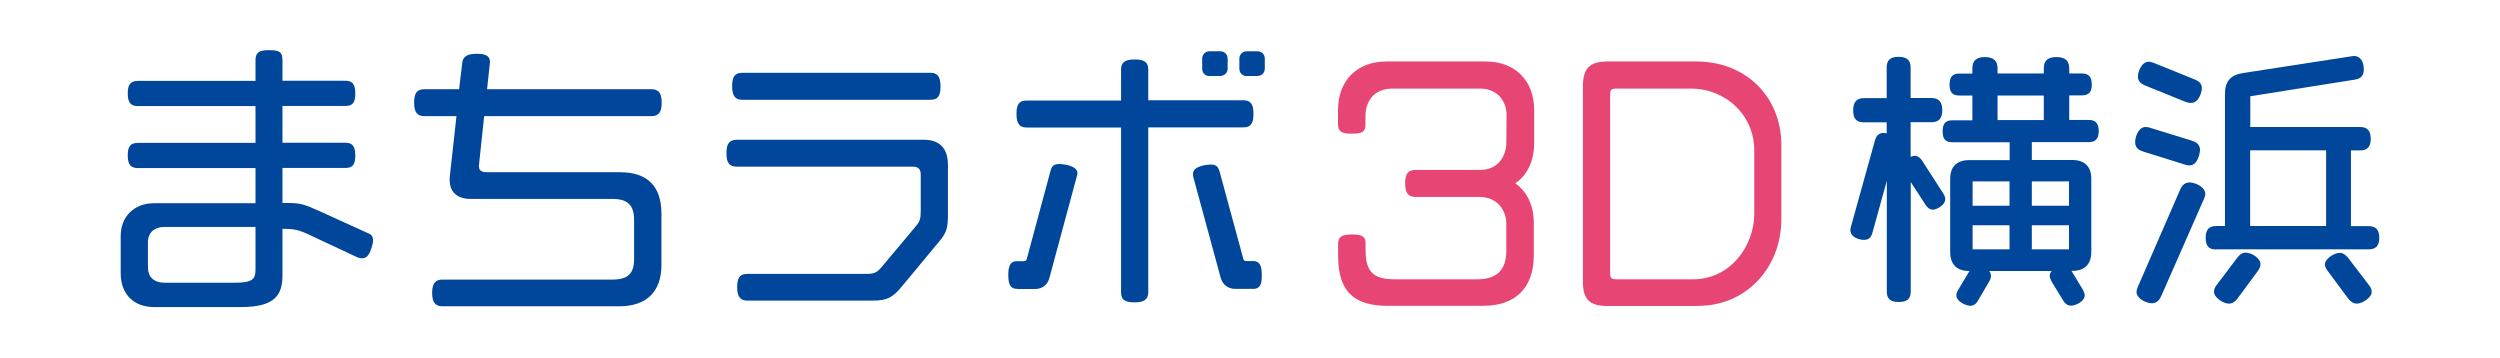
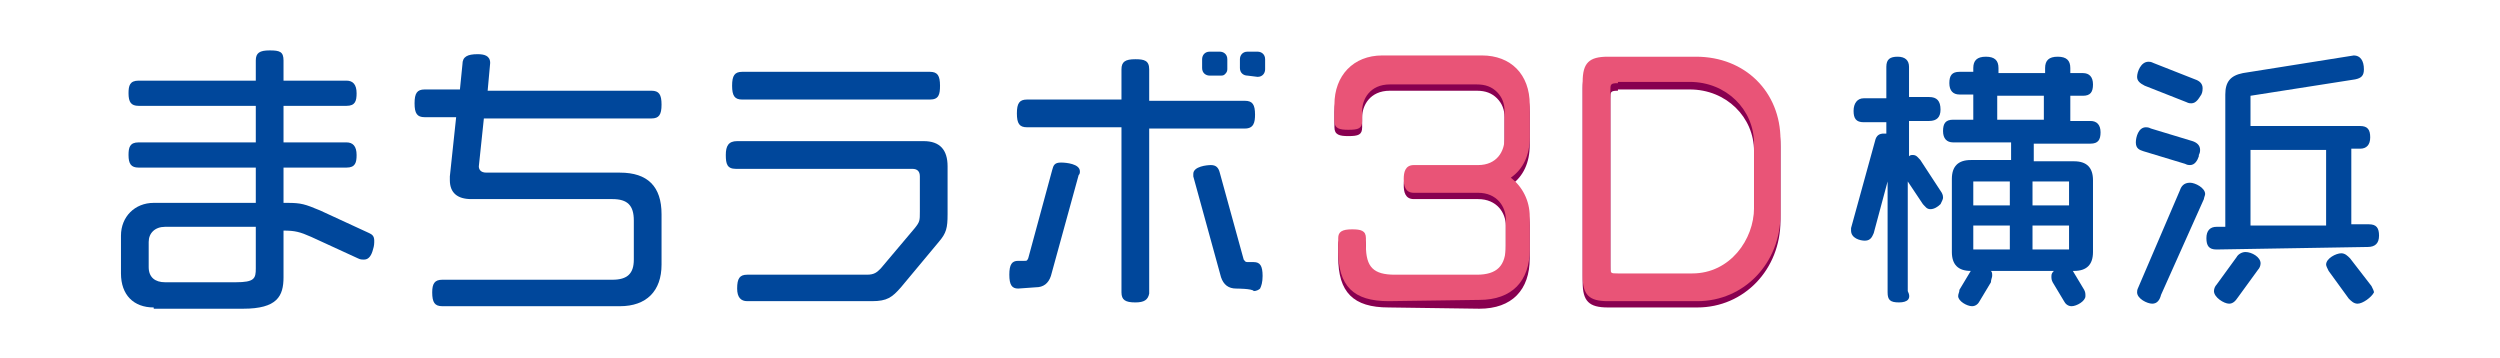
- <svg xmlns="http://www.w3.org/2000/svg" version="1.1" id="レイヤー_1" x="0px" y="0px" viewBox="0 0 198.43 28.35" style="enable-background:new 0 0 198.43 28.35;" xml:space="preserve">
+ <svg xmlns="http://www.w3.org/2000/svg" version="1.1" id="レイヤー_1" x="0px" y="0px" viewBox="0 0 198.4 28.4" style="enable-background:new 0 0 198.4 28.4;" xml:space="preserve">
  <style type="text/css">
	.st0{fill:#00479B;}
- 	.st1{fill:#E74573;}
+ 	.st1{fill:#880050;}
+ 	.st2{fill:#E95477;}
</style>
  <g>
    <g>
-       <path class="st0" d="M12.21,24.37c-1.6,0-2.63-1.04-2.63-2.66v-2.99c0-1.53,1.08-2.59,2.63-2.59h8.07v-2.79h-9.34    c-0.57,0-0.8-0.29-0.8-1c0-0.6,0.14-1,0.8-1h9.34V8.42h-9.34c-0.57,0-0.8-0.29-0.8-1c0-0.6,0.14-1,0.8-1h9.34V4.78    c0-0.6,0.27-0.8,1.07-0.8c0.79,0,1.07,0.12,1.07,0.8v1.63h5.01c0.55,0,0.77,0.29,0.77,1c0,0.63-0.13,1-0.77,1h-5.01v2.92h5.01    c0.55,0,0.77,0.29,0.77,1c0,0.63-0.13,1-0.77,1h-5.01v2.78h0.34c1.11,0,1.39,0.11,2.58,0.64l3.85,1.75    c0.22,0.08,0.42,0.21,0.42,0.58c0,0.17-0.05,0.39-0.15,0.67c-0.13,0.39-0.31,0.75-0.7,0.75c-0.17,0-0.33-0.04-0.49-0.12    l-3.67-1.72c-0.91-0.43-1.28-0.5-2.18-0.5v3.69c0,1.51-0.55,2.52-3.25,2.52H12.21z M13.07,18.01c-0.83,0-1.33,0.46-1.33,1.22v1.97    c0,0.79,0.48,1.24,1.33,1.24h5.56c1.49,0,1.65-0.33,1.65-1.08v-3.35H13.07z" />
+       <path class="st0" d="M12.2,24.4c-1.6,0-2.6-1-2.6-2.7v-3c0-1.5,1.1-2.6,2.6-2.6h8.1v-2.8h-9.3c-0.6,0-0.8-0.3-0.8-1    c0-0.6,0.1-1,0.8-1h9.3V8.4h-9.3c-0.6,0-0.8-0.3-0.8-1c0-0.6,0.1-1,0.8-1h9.3V4.8c0-0.6,0.3-0.8,1.1-0.8c0.8,0,1.1,0.1,1.1,0.8    v1.6h5c0.5,0,0.8,0.3,0.8,1c0,0.6-0.1,1-0.8,1h-5v2.9h5c0.5,0,0.8,0.3,0.8,1c0,0.6-0.1,1-0.8,1h-5v2.8h0.3c1.1,0,1.4,0.1,2.6,0.6    l3.9,1.8c0.2,0.1,0.4,0.2,0.4,0.6c0,0.2,0,0.4-0.1,0.7c-0.1,0.4-0.3,0.8-0.7,0.8c-0.2,0-0.3,0-0.5-0.1l-3.7-1.7    c-0.9-0.4-1.3-0.5-2.2-0.5v3.7c0,1.5-0.5,2.5-3.2,2.5H12.2z M13.1,18c-0.8,0-1.3,0.5-1.3,1.2v2c0,0.8,0.5,1.2,1.3,1.2h5.6    c1.5,0,1.6-0.3,1.6-1.1V18C20.3,18,13.1,18,13.1,18z" />
    </g>
    <g>
-       <path class="st0" d="M35.12,24.31c-0.58,0-0.82-0.32-0.82-1.07c0-0.73,0.25-1.05,0.82-1.05h13.47c1.25,0,1.74-0.46,1.74-1.65    v-3.08c0-1.17-0.51-1.67-1.7-1.67H37.37c-1.08,0-1.68-0.54-1.68-1.52c0-0.1,0-0.21,0.02-0.34l0.52-4.71h-2.54    c-0.58,0-0.82-0.32-0.82-1.07c0-0.77,0.23-1.07,0.82-1.07h2.75l0.24-2.03c0.05-0.56,0.38-0.78,1.16-0.78    c0.55,0,1.05,0.08,1.05,0.66l-0.23,2.15H51.7c0.58,0,0.82,0.32,0.82,1.07c0,0.76-0.24,1.07-0.82,1.07H38.43l-0.42,3.95    c0,0.21,0.06,0.5,0.61,0.5h10.59c2.18,0,3.29,1.11,3.29,3.29v4.08c0,2.11-1.19,3.27-3.34,3.27H35.12z" />
+       <path class="st0" d="M35.1,24.3c-0.6,0-0.8-0.3-0.8-1.1c0-0.7,0.2-1,0.8-1h13.5c1.2,0,1.7-0.5,1.7-1.6v-3.1c0-1.2-0.5-1.7-1.7-1.7    H37.4c-1.1,0-1.7-0.5-1.7-1.5c0-0.1,0-0.2,0-0.3l0.5-4.7h-2.5c-0.6,0-0.8-0.3-0.8-1.1c0-0.8,0.2-1.1,0.8-1.1h2.8l0.2-2    c0-0.6,0.4-0.8,1.2-0.8c0.5,0,1,0.1,1,0.7l-0.2,2.2h13c0.6,0,0.8,0.3,0.8,1.1c0,0.8-0.2,1.1-0.8,1.1H38.4L38,13.2    c0,0.2,0.1,0.5,0.6,0.5h10.6c2.2,0,3.3,1.1,3.3,3.3V21c0,2.1-1.2,3.3-3.3,3.3H35.1z" />
    </g>
    <g>
-       <path class="st0" d="M59.31,23.86c-0.55,0-0.8-0.32-0.8-1.05c0-0.77,0.22-1.07,0.8-1.07h9.55c0.56,0,0.81-0.18,1.07-0.49l2.7-3.22    c0.39-0.45,0.45-0.63,0.45-1.34v-2.83c0-0.43-0.19-0.63-0.61-0.63H58.5c-0.7,0-0.84-0.43-0.84-1.07c0-0.66,0.15-1.07,0.87-1.07    h14.76c1.29,0,1.95,0.67,1.95,2v3.85c0,1.12-0.08,1.5-0.69,2.22l-2.97,3.58c-0.7,0.84-1.13,1.12-2.29,1.12H59.31z M58.91,7.92    c-0.56,0-0.8-0.32-0.8-1.07c0-0.77,0.22-1.07,0.8-1.07h14.94c0.57,0,0.8,0.31,0.8,1.07c0,0.66-0.13,1.07-0.8,1.07H58.91z" />
+       <path class="st0" d="M59.3,23.9c-0.5,0-0.8-0.3-0.8-1c0-0.8,0.2-1.1,0.8-1.1h9.5c0.6,0,0.8-0.2,1.1-0.5l2.7-3.2    c0.4-0.5,0.4-0.6,0.4-1.3v-2.8c0-0.4-0.2-0.6-0.6-0.6h-14c-0.7,0-0.8-0.4-0.8-1.1c0-0.7,0.2-1.1,0.9-1.1h14.8c1.3,0,1.9,0.7,1.9,2    v3.8c0,1.1-0.1,1.5-0.7,2.2l-3,3.6c-0.7,0.8-1.1,1.1-2.3,1.1C69.3,23.9,59.3,23.9,59.3,23.9z M58.9,7.9c-0.6,0-0.8-0.3-0.8-1.1    c0-0.8,0.2-1.1,0.8-1.1h14.9c0.6,0,0.8,0.3,0.8,1.1c0,0.7-0.1,1.1-0.8,1.1H58.9z" />
    </g>
    <g>
-       <path class="st0" d="M90.05,24c-0.78,0-1.07-0.22-1.07-0.8V10.12h-7.5c-0.56,0-0.8-0.32-0.8-1.07c0-0.78,0.22-1.07,0.8-1.07h7.5    V5.52c0-0.57,0.31-0.8,1.07-0.8c0.66,0,1.09,0.14,1.09,0.8v2.44h7.55c0.58,0,0.8,0.3,0.8,1.07c0,0.65-0.14,1.08-0.8,1.08h-7.55    v13.08C91.14,23.76,90.82,24,90.05,24z M98.05,22.93c-0.57,0-1-0.33-1.16-0.87l-2.18-8.03c-0.02-0.09-0.02-0.17-0.02-0.24    c0-0.6,1.06-0.73,1.43-0.73c0.43,0,0.57,0.19,0.68,0.55l1.88,6.92c0.05,0.15,0.08,0.19,0.29,0.19h0.5c0.48,0,0.68,0.32,0.68,1.09    c0.01,0.5-0.05,0.79-0.22,0.96c-0.14,0.14-0.33,0.16-0.48,0.16H98.05z M80.76,22.93c-0.54,0-0.73-0.29-0.73-1.11    c0-0.78,0.2-1.09,0.68-1.09h0.5c0.2,0,0.25-0.04,0.29-0.19l1.88-6.97c0.1-0.37,0.24-0.55,0.68-0.55c0.38,0,1.46,0.13,1.46,0.73    c0,0.1-0.03,0.19-0.06,0.28l-2.17,8.04c-0.16,0.56-0.57,0.87-1.16,0.87H80.76z M98.96,6.04c-0.34,0-0.59-0.25-0.59-0.59V4.66    c0-0.34,0.25-0.59,0.59-0.59h0.84c0.35,0,0.59,0.24,0.59,0.59v0.77c0,0.35-0.24,0.6-0.59,0.6H98.96z M96.01,6.04    c-0.35,0-0.59-0.24-0.59-0.59V4.66c0-0.34,0.25-0.59,0.59-0.59h0.84c0.34,0,0.59,0.25,0.59,0.59v0.77    c0.01,0.16-0.05,0.31-0.16,0.42c-0.11,0.11-0.27,0.18-0.43,0.18H96.01z" />
+       <path class="st0" d="M90.1,24c-0.8,0-1.1-0.2-1.1-0.8V10.1h-7.5c-0.6,0-0.8-0.3-0.8-1.1c0-0.8,0.2-1.1,0.8-1.1H89V5.5    c0-0.6,0.3-0.8,1.1-0.8c0.7,0,1.1,0.1,1.1,0.8V8h7.6c0.6,0,0.8,0.3,0.8,1.1c0,0.6-0.1,1.1-0.8,1.1h-7.6v13.1    C91.1,23.8,90.8,24,90.1,24z M98.1,22.9c-0.6,0-1-0.3-1.2-0.9l-2.2-8c0-0.1,0-0.2,0-0.2c0-0.6,1.1-0.7,1.4-0.7    c0.4,0,0.6,0.2,0.7,0.6l1.9,6.9c0.1,0.1,0.1,0.2,0.3,0.2h0.5c0.5,0,0.7,0.3,0.7,1.1c0,0.5-0.1,0.8-0.2,1c-0.1,0.1-0.3,0.2-0.5,0.2    C99.4,22.9,98.1,22.9,98.1,22.9z M80.8,22.9c-0.5,0-0.7-0.3-0.7-1.1c0-0.8,0.2-1.1,0.7-1.1h0.5c0.2,0,0.2,0,0.3-0.2l1.9-7    c0.1-0.4,0.2-0.6,0.7-0.6c0.4,0,1.5,0.1,1.5,0.7c0,0.1,0,0.2-0.1,0.3l-2.2,8c-0.2,0.6-0.6,0.9-1.2,0.9L80.8,22.9L80.8,22.9z M99,6    c-0.3,0-0.6-0.2-0.6-0.6V4.7c0-0.3,0.2-0.6,0.6-0.6h0.8c0.3,0,0.6,0.2,0.6,0.6v0.8c0,0.3-0.2,0.6-0.6,0.6L99,6L99,6z M96,6    c-0.3,0-0.6-0.2-0.6-0.6V4.7c0-0.3,0.2-0.6,0.6-0.6h0.8c0.3,0,0.6,0.2,0.6,0.6v0.8c0,0.2-0.1,0.3-0.2,0.4S97,6,96.8,6L96,6L96,6z" />
    </g>
    <g>
-       <path class="st1" d="M110.2,24.28c-2.8,0-3.99-1.19-3.99-3.99v-0.95c0-0.54,0.29-0.73,1.09-0.73c0.72,0,1.09,0.11,1.09,0.68v0.59    c0,1.69,0.61,2.29,2.33,2.29h6.53c1.55,0,2.31-0.74,2.31-2.26v-2.15c0-1.02-0.67-2.13-2.15-2.13h-5.08c-0.71,0-0.8-0.57-0.8-1.07    c0-0.53,0.09-1.07,0.8-1.07h5.1c1.54,0,2.11-1.15,2.13-2.13l0.02-2.2c0.01-0.59-0.2-1.15-0.58-1.54    c-0.38-0.39-0.91-0.59-1.55-0.59h-6.92c-1.59,0-2.15,1.16-2.15,2.15v0.75c0,0.58-0.35,0.68-1.09,0.68c-0.71,0-1.09-0.12-1.09-0.73    V8.74c0-2.35,1.51-3.86,3.84-3.86h7.89c2.33,0,3.84,1.52,3.84,3.86v2.63c-0.01,1.41-0.54,2.53-1.5,3.18    c0.95,0.67,1.47,1.78,1.47,3.15v2.58c0,2.54-1.45,3.99-3.97,3.99H110.2z" />
+       <g>
+         <g>
+           <path class="st1" d="M110.2,24.4c-2.8,0-4-1.2-4-4v-1c0-0.5,0.3-0.7,1.1-0.7c0.7,0,1.1,0.1,1.1,0.7V20c0,1.7,0.6,2.3,2.3,2.3      h6.5c1.6,0,2.3-0.7,2.3-2.3v-2.1c0-1-0.7-2.1-2.2-2.1h-5.1c-0.7,0-0.8-0.6-0.8-1.1c0-0.5,0.1-1.1,0.8-1.1h5.1      c1.5,0,2.1-1.1,2.1-2.1l0-2.2c0-0.6-0.2-1.1-0.6-1.5c-0.4-0.4-0.9-0.6-1.6-0.6h-6.9c-1.6,0-2.2,1.2-2.2,2.1v0.8      c0,0.6-0.3,0.7-1.1,0.7c-0.7,0-1.1-0.1-1.1-0.7V8.9c0-2.3,1.5-3.9,3.8-3.9h7.9c2.3,0,3.8,1.5,3.8,3.9v2.6c0,1.4-0.5,2.5-1.5,3.2      c0.9,0.7,1.5,1.8,1.5,3.2v2.6c0,2.5-1.4,4-4,4L110.2,24.4L110.2,24.4z" />
+         </g>
+         <g>
+           <path class="st2" d="M110.2,23.9c-2.8,0-4-1.2-4-4v-1c0-0.5,0.3-0.7,1.1-0.7c0.7,0,1.1,0.1,1.1,0.7v0.6c0,1.7,0.6,2.3,2.3,2.3      h6.5c1.6,0,2.3-0.7,2.3-2.3v-2.1c0-1-0.7-2.1-2.2-2.1h-5.1c-0.7,0-0.8-0.6-0.8-1.1c0-0.5,0.1-1.1,0.8-1.1h5.1      c1.5,0,2.1-1.1,2.1-2.1l0-2.2c0-0.6-0.2-1.1-0.6-1.5c-0.4-0.4-0.9-0.6-1.6-0.6h-6.9c-1.6,0-2.2,1.2-2.2,2.1v0.8      c0,0.6-0.3,0.7-1.1,0.7c-0.7,0-1.1-0.1-1.1-0.7V8.3c0-2.3,1.5-3.9,3.8-3.9h7.9c2.3,0,3.8,1.5,3.8,3.9v2.6c0,1.4-0.5,2.5-1.5,3.2      c0.9,0.7,1.5,1.8,1.5,3.1v2.6c0,2.5-1.4,4-4,4L110.2,23.9L110.2,23.9z" />
+         </g>
+       </g>
+       <g>
+         <g>
+           <path class="st1" d="M127.6,24.4c-1.5,0-2-0.5-2-2V7c0-1.5,0.5-2,2-2h7c3.9,0,6.7,2.8,6.7,6.6v5.9c0,3.9-2.9,6.9-6.6,6.9      L127.6,24.4L127.6,24.4z M128.4,7.2c-0.6,0-0.6,0.1-0.6,0.6v13.9c0,0.6,0,0.6,0.6,0.6h5.9c3,0,4.9-2.7,4.9-5.2v-5.1      c0-2.7-2.2-4.9-5.1-4.9H128.4z" />
+         </g>
+         <g>
+           <path class="st2" d="M127.6,23.9c-1.5,0-2-0.5-2-2V6.5c0-1.5,0.5-2,2-2h7c3.9,0,6.7,2.8,6.7,6.6V17c0,3.9-2.9,6.9-6.6,6.9      L127.6,23.9L127.6,23.9z M128.4,6.6c-0.6,0-0.6,0.1-0.6,0.6v13.9c0,0.6,0,0.6,0.6,0.6h5.9c3,0,4.9-2.7,4.9-5.2v-5.1      c0-2.7-2.2-4.9-5.1-4.9H128.4z" />
+         </g>
+       </g>
    </g>
    <g>
-       <path class="st1" d="M127.64,24.29c-1.48,0-2-0.51-2-1.95V6.88c0-1.48,0.52-2,2-2h7.01c3.91,0,6.74,2.79,6.74,6.64v5.88    c-0.01,3.92-2.85,6.88-6.61,6.88H127.64z M128.43,7.03c-0.58,0-0.63,0.05-0.63,0.63v13.88c0,0.56,0.04,0.63,0.63,0.63h5.94    c3.01,0,4.87-2.69,4.87-5.19v-5.06c0-2.74-2.22-4.89-5.05-4.89H128.43z" />
+       <path class="st0" d="M164.4,24.3c-0.3,0-0.5-0.2-0.6-0.4l-0.9-1.5c-0.1-0.2-0.1-0.3-0.1-0.5c0-0.2,0.1-0.3,0.2-0.4h-5    c0.1,0.1,0.1,0.2,0.1,0.4c0,0.1-0.1,0.3-0.1,0.5l-0.9,1.5c-0.1,0.2-0.3,0.4-0.6,0.4c-0.4,0-1.1-0.4-1.1-0.8c0-0.2,0.1-0.3,0.1-0.5    l0.9-1.5h0c-1,0-1.5-0.5-1.5-1.5v-5.8c0-1,0.5-1.5,1.5-1.5h3.2v-1.4h-4.6c-0.5,0-0.8-0.3-0.8-0.9c0-0.6,0.2-0.9,0.8-0.9h1.6v-2    h-1.1c-0.5,0-0.8-0.3-0.8-0.9c0-0.6,0.2-0.9,0.8-0.9h1.1V5.4c0-0.6,0.3-0.9,1-0.9c0.7,0,1,0.3,1,0.9v0.4h3.7V5.4    c0-0.6,0.3-0.9,1-0.9c0.7,0,1,0.3,1,0.9v0.4h1c0.5,0,0.8,0.3,0.8,0.9s-0.2,0.9-0.8,0.9h-1v2h1.6c0.5,0,0.8,0.3,0.8,0.9    s-0.2,0.9-0.8,0.9h-4.5v1.4h3.2c1,0,1.5,0.5,1.5,1.5V20c0,1-0.5,1.5-1.5,1.5h-0.1c0,0,0,0,0,0l0.9,1.5c0.1,0.2,0.1,0.3,0.1,0.5    C165.5,23.9,164.8,24.3,164.4,24.3z M164.2,19.8v-1.9h-2.9v1.9H164.2z M159.5,19.8v-1.9h-2.9v1.9H159.5z M164.2,16.3v-1.9h-2.9    v1.9L164.2,16.3L164.2,16.3z M159.5,16.3v-1.9h-2.9v1.9L159.5,16.3L159.5,16.3z M162.2,9.5V7.6h-3.7v1.9L162.2,9.5L162.2,9.5z     M150.7,24c-0.7,0-0.9-0.2-0.9-0.8v-8.8l-1.1,4.1c-0.1,0.2-0.2,0.6-0.7,0.6c-0.4,0-1.1-0.2-1.1-0.8c0-0.1,0-0.1,0-0.2l1.9-6.9    c0.1-0.5,0.4-0.6,0.7-0.6c0.1,0,0.2,0,0.2,0V9.7h-1.8c-0.6,0-0.8-0.3-0.8-0.9s0.3-1,0.8-1h1.8V5.3c0-0.6,0.3-0.8,0.9-0.8    c0.6,0,0.9,0.3,0.9,0.8v2.4h1.6c0.6,0,0.9,0.3,0.9,1c0,0.6-0.3,0.9-0.9,0.9h-1.6v2.8c0.1-0.1,0.2-0.1,0.3-0.1    c0.3,0,0.4,0.2,0.6,0.4l1.7,2.6c0.1,0.2,0.1,0.3,0.1,0.4c0,0.1-0.1,0.3-0.2,0.5c-0.2,0.2-0.5,0.4-0.8,0.4c-0.3,0-0.4-0.2-0.6-0.4    l-1.2-1.8v8.7C151.7,23.7,151.4,24,150.7,24z" />
    </g>
    <g>
-       <path class="st0" d="M164.38,24.26c-0.33,0-0.5-0.22-0.63-0.42l-0.91-1.49c-0.1-0.2-0.15-0.34-0.15-0.45    c0-0.16,0.07-0.29,0.16-0.39h-4.97c0.09,0.1,0.15,0.23,0.15,0.39c0,0.14-0.05,0.28-0.15,0.45l-0.87,1.49    c-0.1,0.18-0.28,0.43-0.63,0.43c-0.37,0-1.1-0.36-1.1-0.82c0-0.17,0.06-0.3,0.15-0.45l0.89-1.49h-0.03c-0.97,0-1.5-0.53-1.5-1.5    v-5.82c0-0.96,0.53-1.48,1.5-1.48h3.22v-1.42h-4.56c-0.53,0-0.76-0.26-0.76-0.86c0-0.61,0.23-0.88,0.76-0.88h1.6V7.58h-1.05    c-0.53,0-0.76-0.26-0.76-0.86c0-0.61,0.23-0.88,0.76-0.88h1.05v-0.4c0-0.62,0.32-0.91,0.99-0.91c0.69,0,1.01,0.29,1.01,0.91v0.39    h3.67V5.44c0-0.63,0.31-0.91,1.01-0.91c0.69,0,1.01,0.29,1.01,0.91v0.39h1.01c0.53,0,0.78,0.28,0.78,0.88    c0,0.6-0.24,0.86-0.78,0.86h-1.01v1.95h1.56c0.53,0,0.78,0.28,0.78,0.88s-0.25,0.88-0.77,0.88h-4.54v1.42h3.22    c0.97,0,1.5,0.53,1.5,1.48v5.82c0,0.97-0.53,1.5-1.5,1.5h-0.07c0,0.01,0.01,0.02,0.02,0.04l0.88,1.45    c0.1,0.19,0.15,0.34,0.15,0.45C165.46,23.92,164.76,24.26,164.38,24.26z M164.22,19.79v-1.91h-2.95v1.91H164.22z M159.5,19.79    v-1.91h-2.93v1.91H159.5z M164.22,16.32V14.4h-2.95v1.93H164.22z M159.5,16.32V14.4h-2.93v1.93H159.5z M162.22,9.52V7.58h-3.67    v1.95H162.22z M150.71,23.97c-0.67,0-0.95-0.25-0.95-0.82v-8.8l-1.14,4.12c-0.06,0.24-0.2,0.57-0.67,0.57    c-0.44,0-1.08-0.24-1.08-0.76c0-0.07,0.01-0.15,0.03-0.24l1.92-6.9c0.13-0.49,0.45-0.59,0.69-0.59c0.08,0,0.16,0.01,0.24,0.04    V9.71h-1.82c-0.58,0-0.84-0.29-0.84-0.95c0-0.66,0.27-0.97,0.84-0.97h1.82V5.35c0-0.58,0.29-0.84,0.95-0.84    c0.65,0,0.95,0.27,0.95,0.84v2.43h1.65c0.59,0,0.86,0.31,0.86,0.97c0,0.65-0.27,0.95-0.86,0.95h-1.65v2.75    c0.12-0.06,0.23-0.08,0.33-0.08c0.28,0,0.45,0.19,0.57,0.36l1.7,2.64c0.1,0.17,0.15,0.31,0.15,0.44c0,0.15-0.07,0.3-0.21,0.45    c-0.21,0.21-0.54,0.38-0.77,0.38c-0.28,0-0.45-0.19-0.57-0.36l-1.19-1.83v8.7C151.66,23.71,151.37,23.97,150.71,23.97z" />
-     </g>
-     <g>
-       <path class="st0" d="M187.07,24.1c-0.32,0-0.53-0.21-0.68-0.39l-1.64-2.21c-0.15-0.2-0.22-0.37-0.22-0.5    c0-0.47,0.75-0.93,1.18-0.93c0.3,0,0.51,0.21,0.66,0.39l1.66,2.17c0.14,0.17,0.22,0.35,0.22,0.54    C188.25,23.62,187.49,24.1,187.07,24.1z M176.91,24.1c-0.43,0-1.18-0.47-1.18-0.95c0-0.19,0.08-0.37,0.22-0.54l1.63-2.16    c0.15-0.19,0.36-0.4,0.66-0.4c0.46,0,1.18,0.43,1.18,0.93c0,0.19-0.11,0.37-0.21,0.53l-1.62,2.19    C177.44,23.89,177.23,24.1,176.91,24.1z M170.8,24.07c-0.42,0-1.22-0.35-1.22-0.9c0-0.12,0.04-0.25,0.12-0.44l3.34-7.67    c0.13-0.29,0.33-0.58,0.75-0.58c0.44,0,1.25,0.35,1.25,0.93c-0.01,0.14-0.06,0.28-0.13,0.43l-3.36,7.64    C171.41,23.78,171.22,24.07,170.8,24.07z M175.89,19.8c-0.58,0-0.82-0.28-0.82-0.93c0-0.64,0.26-0.93,0.82-0.93h0.71V7.47    c0-1.01,0.44-1.52,1.42-1.67c0,0,8.8-1.36,8.8-1.36c0.5,0,0.8,0.41,0.8,1.08c0,0.47-0.23,0.73-0.71,0.8l-8.3,1.32v2.44h8.72    c0.57,0,0.84,0.3,0.84,0.93c0,0.64-0.26,0.93-0.84,0.93h-0.73v6.01h1.41c0.57,0,0.84,0.3,0.84,0.93    c-0.01,0.63-0.27,0.91-0.85,0.91H175.89z M184.63,17.94v-6.01h-6.03v6.01H184.63z M173.78,13.13c-0.12,0-0.24-0.02-0.37-0.07    l-3.33-1.04c-0.26-0.08-0.61-0.25-0.61-0.74c0-0.41,0.25-1.2,0.84-1.2c0.12,0,0.24,0.02,0.37,0.07l3.31,1.02    c0.27,0.09,0.63,0.26,0.63,0.74c0,0.11-0.03,0.22-0.06,0.35l-0.02,0.1C174.42,12.72,174.23,13.13,173.78,13.13z M173.89,8.17    c-0.12,0-0.23-0.02-0.38-0.07l-3.26-1.32c-0.38-0.16-0.56-0.39-0.56-0.7c0-0.41,0.3-1.18,0.86-1.18c0.12,0,0.25,0.04,0.37,0.08    l3.29,1.33c0.26,0.11,0.56,0.29,0.56,0.68c0,0.14-0.04,0.3-0.11,0.51C174.53,7.82,174.32,8.17,173.89,8.17z" />
+       <path class="st0" d="M187.1,24.1c-0.3,0-0.5-0.2-0.7-0.4l-1.6-2.2c-0.1-0.2-0.2-0.4-0.2-0.5c0-0.5,0.8-0.9,1.2-0.9    c0.3,0,0.5,0.2,0.7,0.4l1.7,2.2c0.1,0.2,0.2,0.4,0.2,0.5C188.2,23.6,187.5,24.1,187.1,24.1z M176.9,24.1c-0.4,0-1.2-0.5-1.2-1    c0-0.2,0.1-0.4,0.2-0.5l1.6-2.2c0.1-0.2,0.4-0.4,0.7-0.4c0.5,0,1.2,0.4,1.2,0.9c0,0.2-0.1,0.4-0.2,0.5l-1.6,2.2    C177.4,23.9,177.2,24.1,176.9,24.1z M170.8,24.1c-0.4,0-1.2-0.4-1.2-0.9c0-0.1,0-0.2,0.1-0.4l3.3-7.7c0.1-0.3,0.3-0.6,0.8-0.6    c0.4,0,1.2,0.4,1.2,0.9c0,0.1-0.1,0.3-0.1,0.4l-3.4,7.6C171.4,23.8,171.2,24.1,170.8,24.1z M175.9,19.8c-0.6,0-0.8-0.3-0.8-0.9    c0-0.6,0.3-0.9,0.8-0.9h0.7V7.5c0-1,0.4-1.5,1.4-1.7l8.8-1.4c0.5,0,0.8,0.4,0.8,1.1c0,0.5-0.2,0.7-0.7,0.8l-8.3,1.3v2.4h8.7    c0.6,0,0.8,0.3,0.8,0.9c0,0.6-0.3,0.9-0.8,0.9h-0.7v6h1.4c0.6,0,0.8,0.3,0.8,0.9c0,0.6-0.3,0.9-0.9,0.9L175.9,19.8L175.9,19.8z     M184.6,17.9v-6h-6v6H184.6z M173.8,13.1c-0.1,0-0.2,0-0.4-0.1l-3.3-1c-0.3-0.1-0.6-0.2-0.6-0.7c0-0.4,0.2-1.2,0.8-1.2    c0.1,0,0.2,0,0.4,0.1l3.3,1c0.3,0.1,0.6,0.3,0.6,0.7c0,0.1,0,0.2-0.1,0.4l0,0.1C174.4,12.7,174.2,13.1,173.8,13.1z M173.9,8.2    c-0.1,0-0.2,0-0.4-0.1l-3.3-1.3c-0.4-0.2-0.6-0.4-0.6-0.7c0-0.4,0.3-1.2,0.9-1.2c0.1,0,0.2,0,0.4,0.1l3.3,1.3    c0.3,0.1,0.6,0.3,0.6,0.7c0,0.1,0,0.3-0.1,0.5C174.5,7.8,174.3,8.2,173.9,8.2z" />
    </g>
  </g>
</svg>
